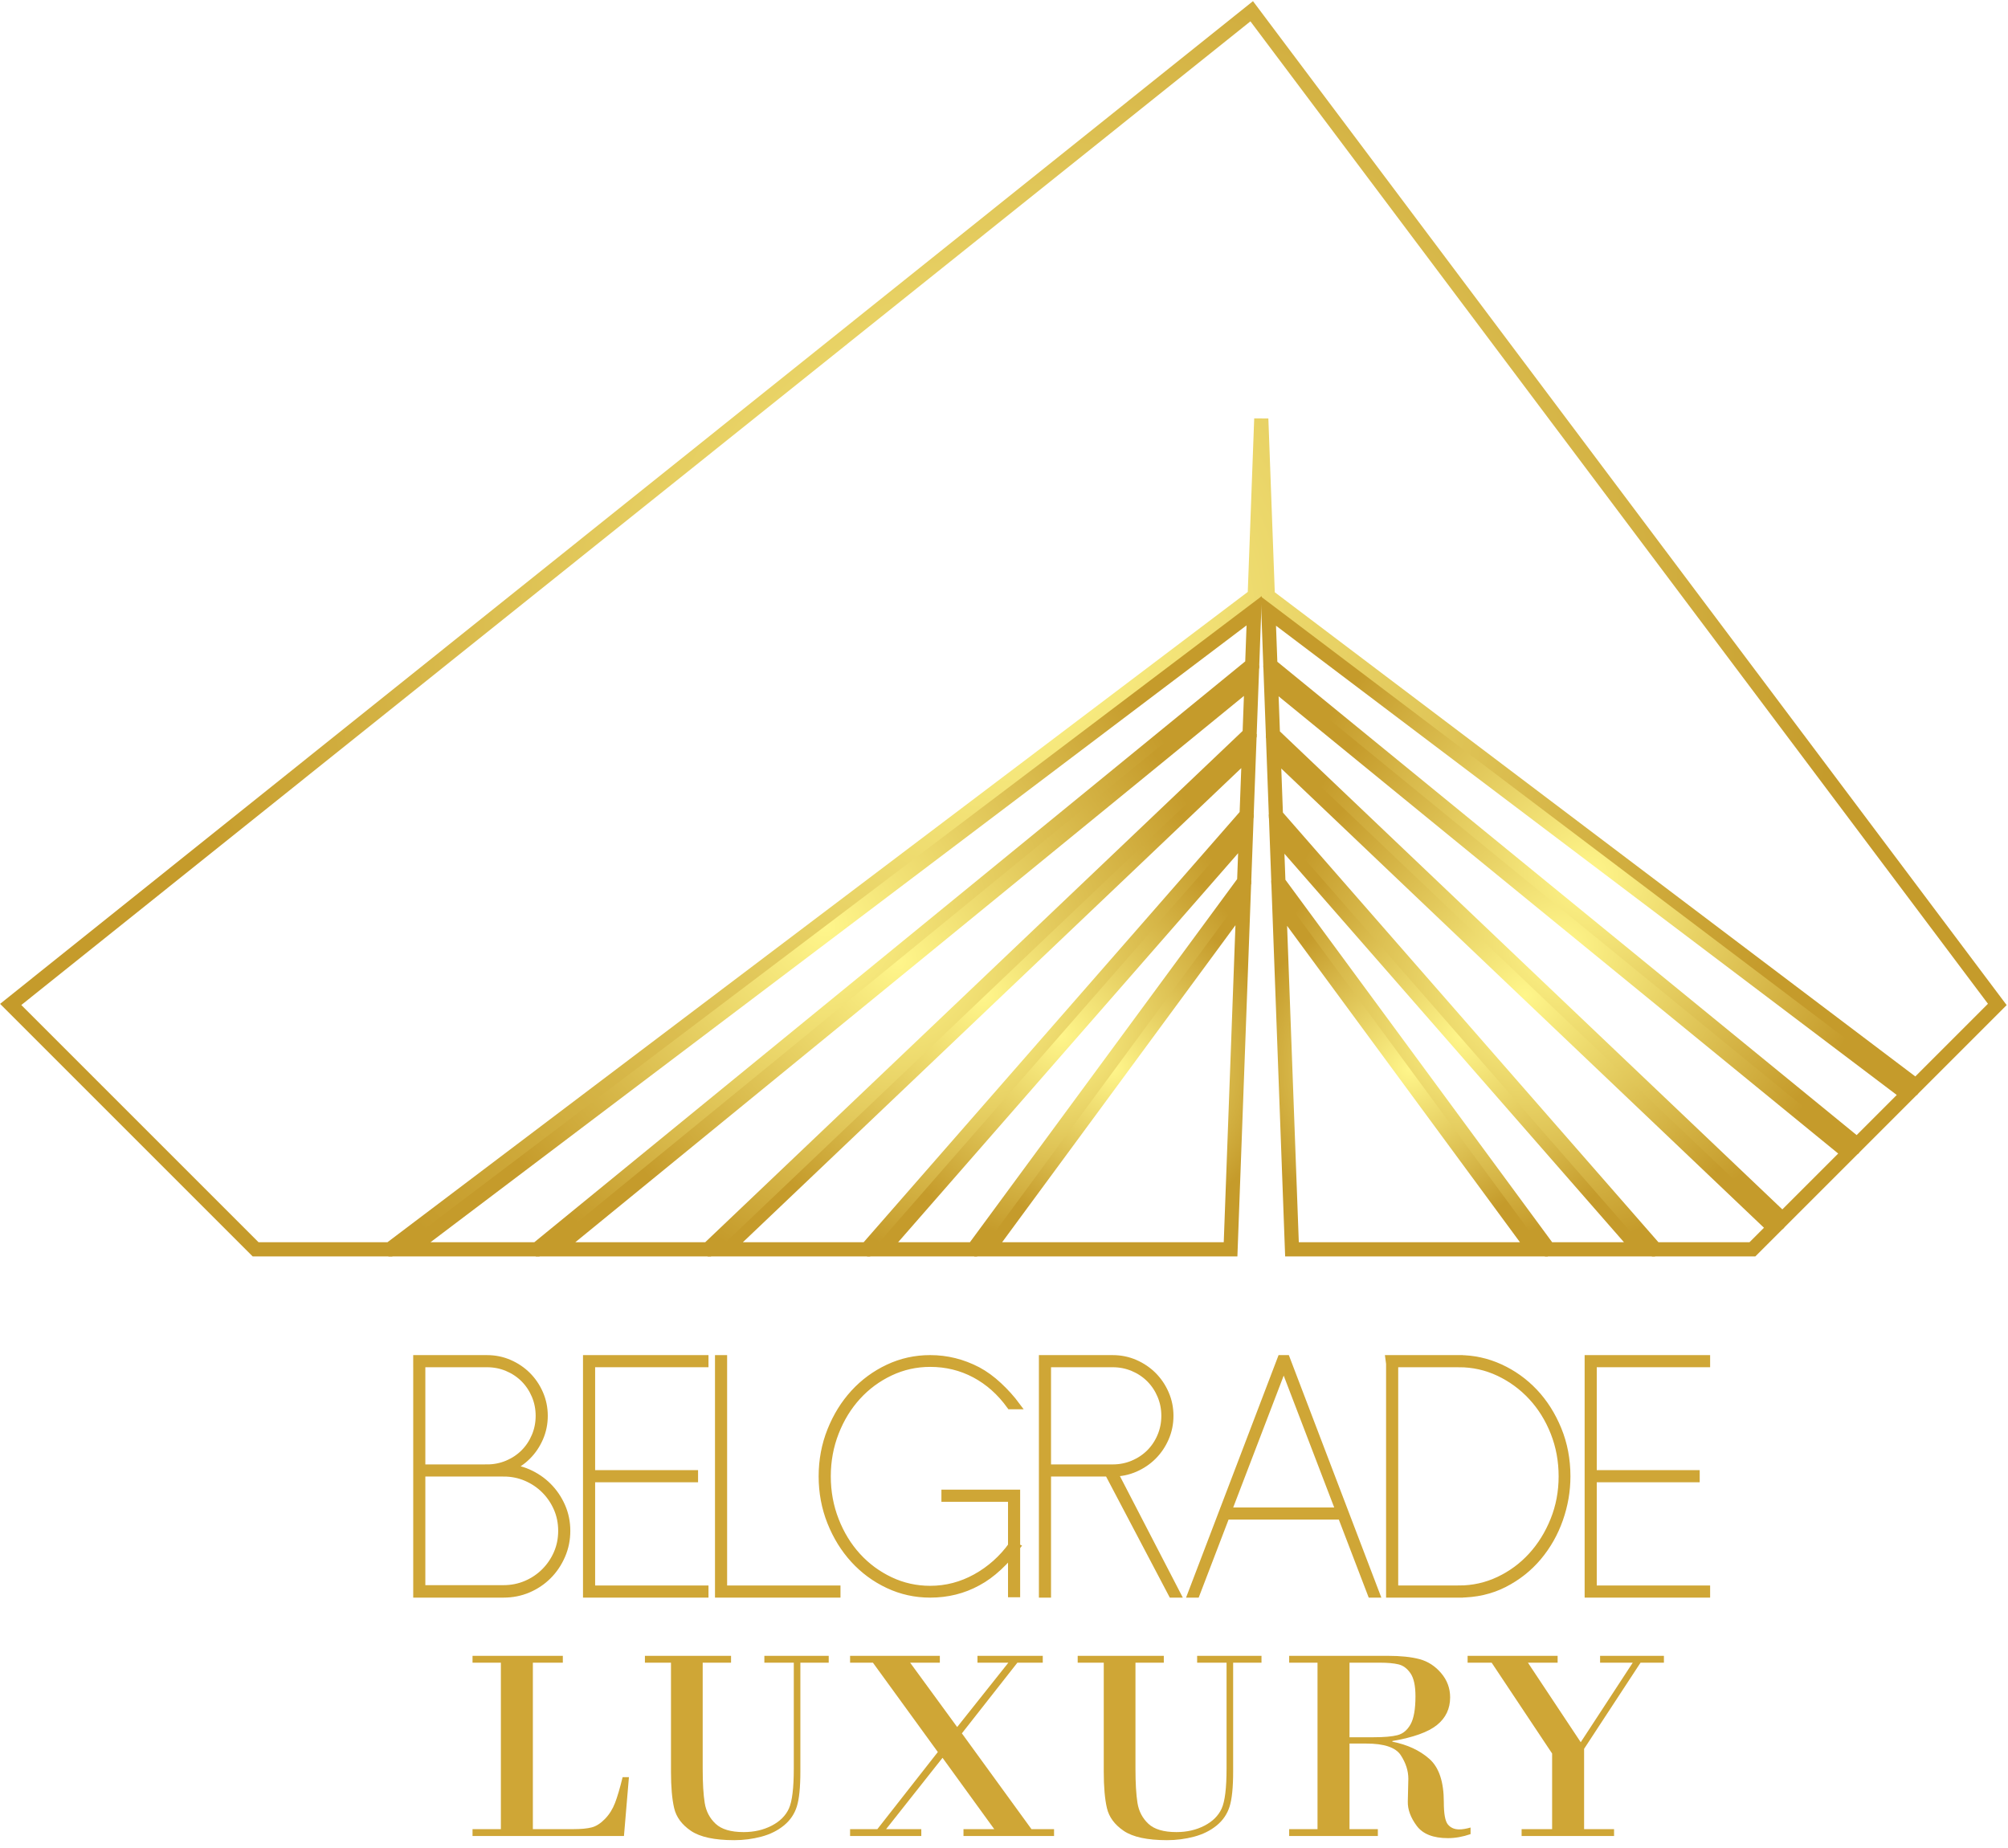
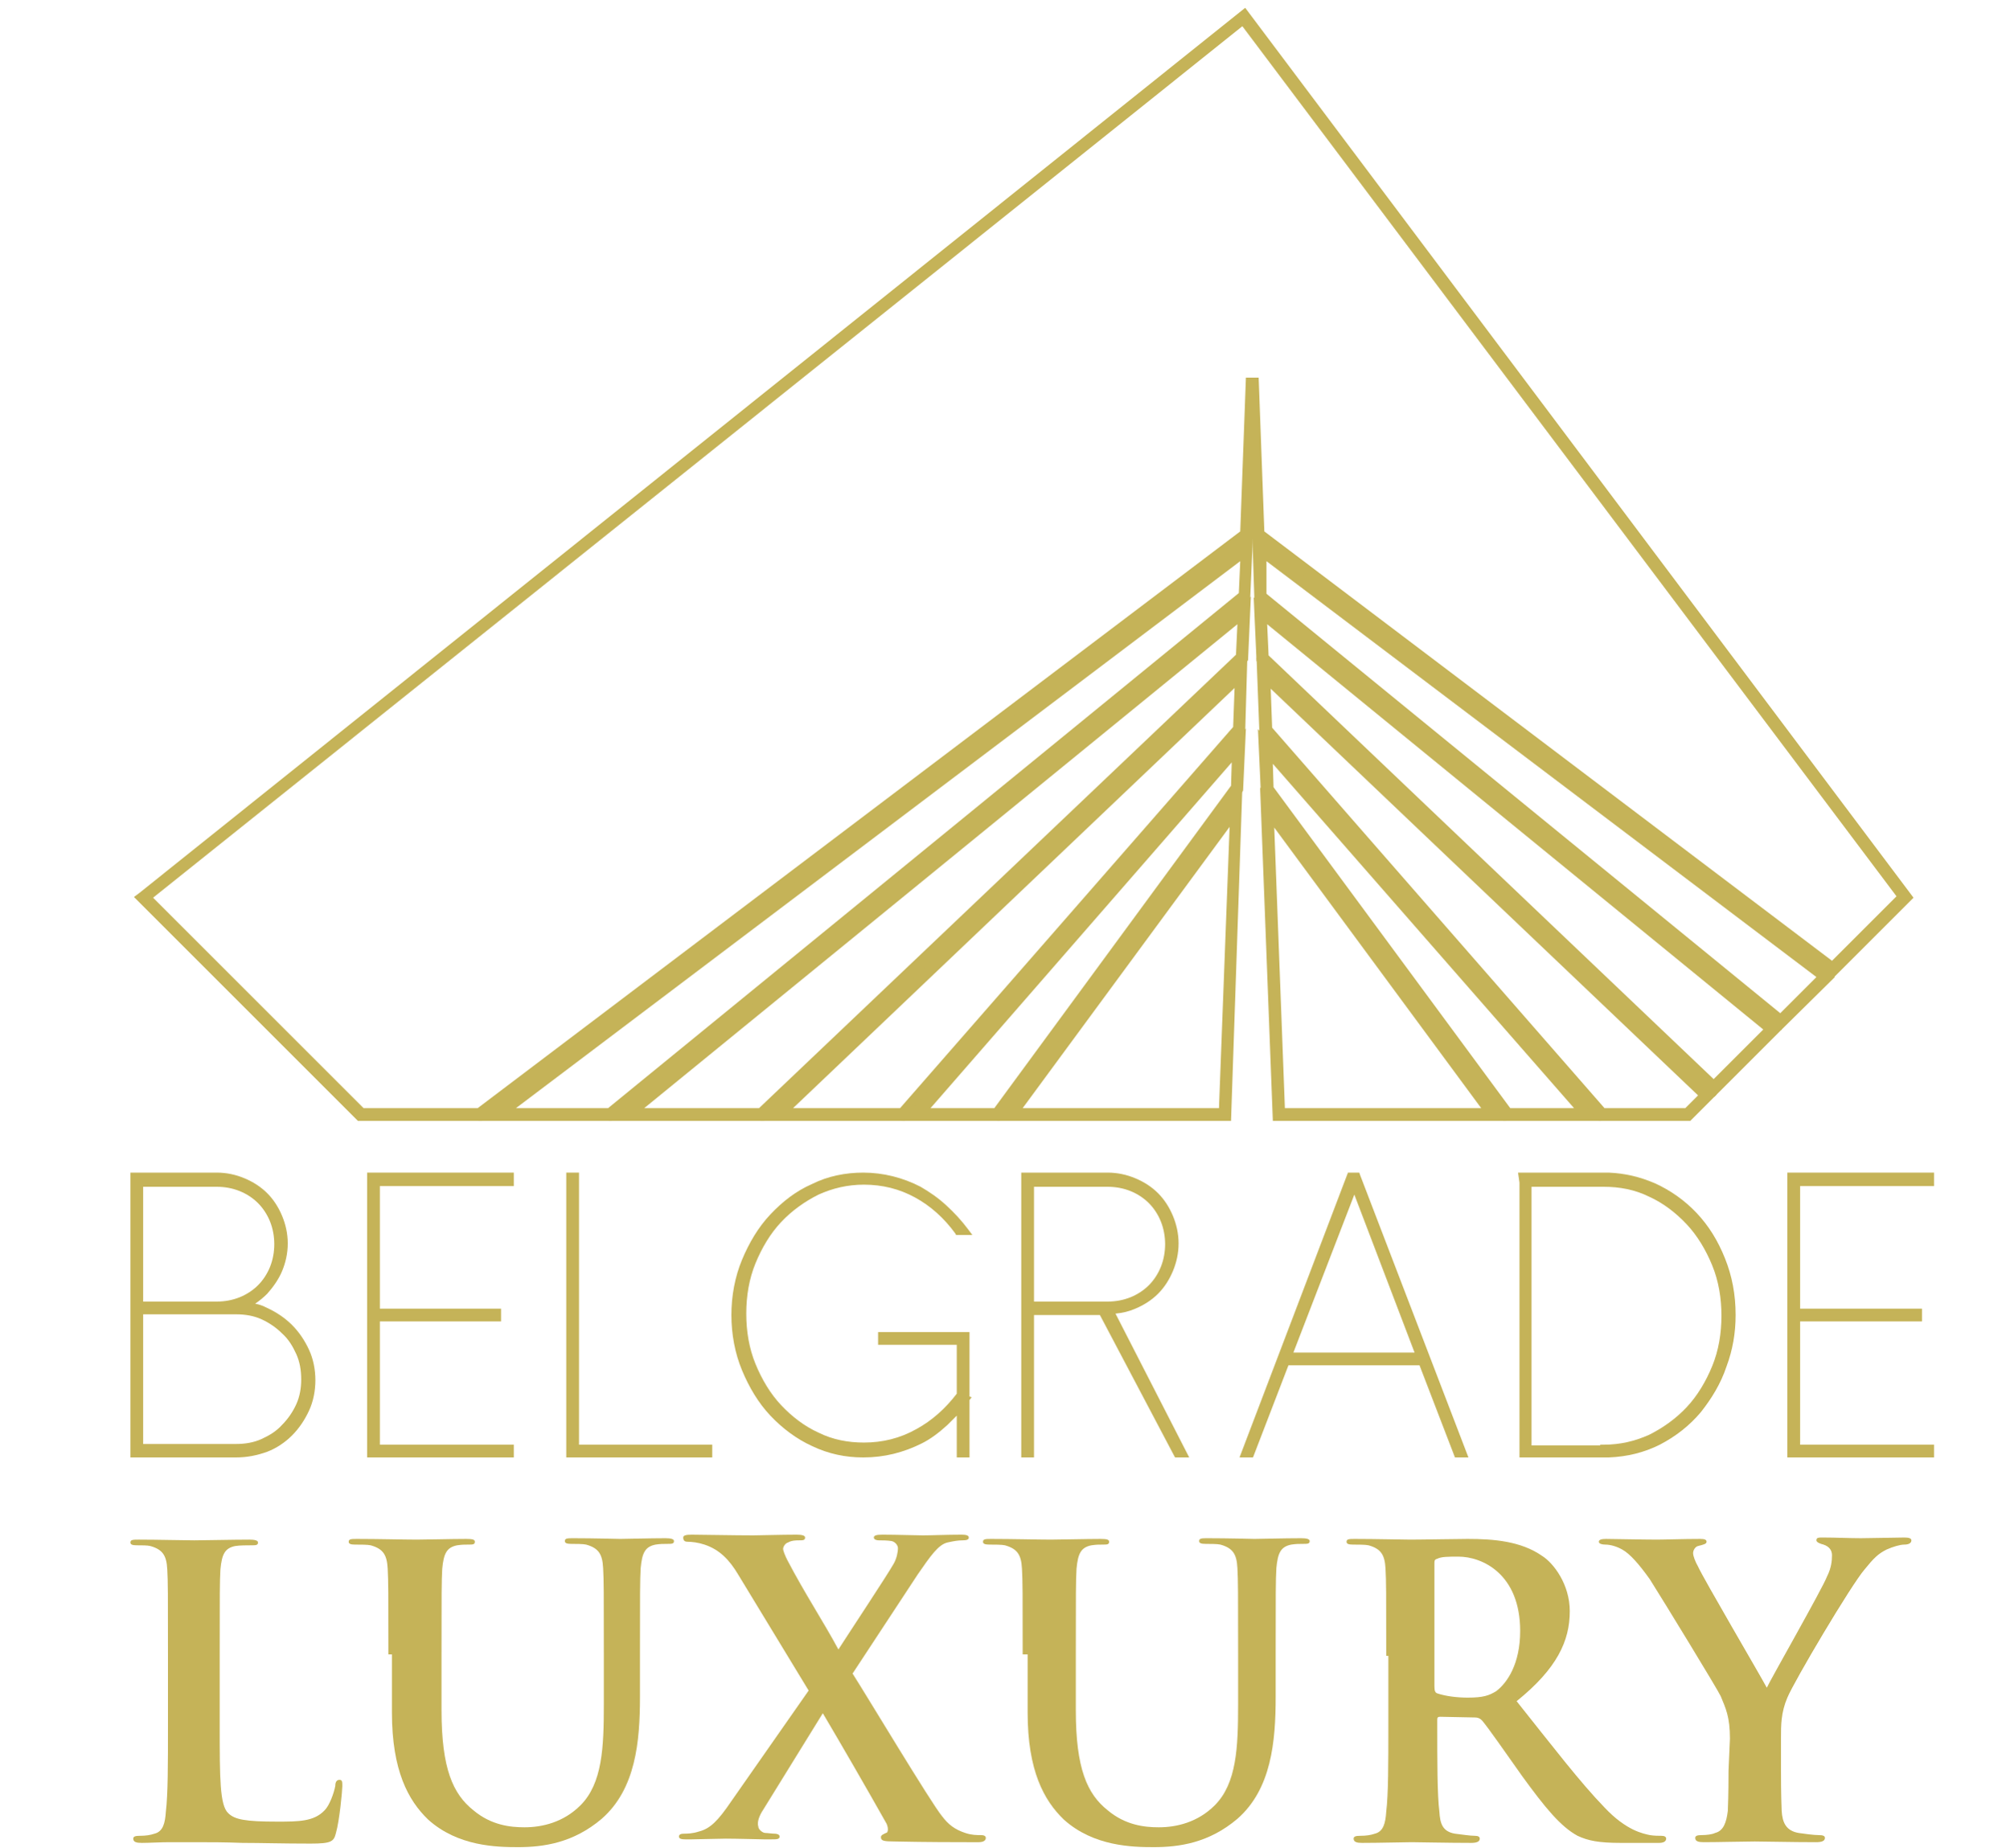
- <svg xmlns="http://www.w3.org/2000/svg" version="1.1" id="Layer_1" x="0px" y="0px" width="283.46px" height="260.79px" viewBox="0 0 283.46 260.79" enable-background="new 0 0 283.46 260.79" xml:space="preserve">
+ <svg xmlns="http://www.w3.org/2000/svg" version="1.1" id="Layer_1" x="0px" y="0px" viewBox="0 -38.8 283.5 260.8" style="enable-background:new 0 -38.8 283.5 260.8;" xml:space="preserve">
+   <style type="text/css">
+ 	.st0{fill:#C5B358;}
+ </style>
  <g>
-     <radialGradient id="SVGID_1_" cx="141.642" cy="88.769" r="118.131" gradientUnits="userSpaceOnUse">
-       <stop offset="0" style="stop-color:#FFF68B" />
-       <stop offset="1" style="stop-color:#C59B2B" />
-     </radialGradient>
-     <polygon fill="none" stroke="url(#SVGID_1_)" stroke-width="2" stroke-miterlimit="10" points="55.029,176.377 177.124,84.078    178.049,59.114 178.972,84.125 270.465,153.292 281.95,141.805 176.696,1.587 1.51,141.805 36.082,176.377  " />
-     <radialGradient id="SVGID_2_" cx="224.385" cy="123.573" r="43.034" gradientUnits="userSpaceOnUse">
-       <stop offset="0" style="stop-color:#FFF68B" />
-       <stop offset="1" style="stop-color:#C59B2B" />
-     </radialGradient>
-     <polygon fill="none" stroke="url(#SVGID_2_)" stroke-width="2" stroke-miterlimit="10" points="179.333,93.913 262.162,161.597    269.275,154.479 179.052,86.271  " />
-     <radialGradient id="SVGID_3_" cx="220.4" cy="133.743" r="40.944" gradientUnits="userSpaceOnUse">
-       <stop offset="0" style="stop-color:#FFF68B" />
-       <stop offset="1" style="stop-color:#C59B2B" />
-     </radialGradient>
-     <polygon fill="none" stroke="url(#SVGID_3_)" stroke-width="2" stroke-miterlimit="10" points="251.621,172.135 260.979,162.779    179.415,96.13 179.695,103.701  " />
-     <radialGradient id="SVGID_4_" cx="206.383" cy="146.17" r="29.305" gradientUnits="userSpaceOnUse">
-       <stop offset="0" style="stop-color:#FFF68B" />
-       <stop offset="1" style="stop-color:#C59B2B" />
-     </radialGradient>
-     <polygon fill="none" stroke="url(#SVGID_4_)" stroke-width="2" stroke-miterlimit="10" points="231.451,176.377 180.216,117.746    180.467,124.547 218.608,176.377  " />
-     <radialGradient id="SVGID_5_" cx="198.988" cy="150.836" r="23.302" gradientUnits="userSpaceOnUse">
-       <stop offset="0" style="stop-color:#FFF68B" />
-       <stop offset="1" style="stop-color:#C59B2B" />
-     </radialGradient>
-     <polygon fill="none" stroke="url(#SVGID_5_)" stroke-width="2" stroke-miterlimit="10" points="216.544,176.377 180.575,127.502    182.382,176.377  " />
-     <radialGradient id="SVGID_6_" cx="215.285" cy="140.522" r="36.723" gradientUnits="userSpaceOnUse">
-       <stop offset="0" style="stop-color:#FFF68B" />
-       <stop offset="1" style="stop-color:#C59B2B" />
-     </radialGradient>
-     <polygon fill="none" stroke="url(#SVGID_6_)" stroke-width="2" stroke-miterlimit="10" points="247.378,176.377 250.443,173.313    179.783,106.083 180.116,115.106 233.659,176.377  " />
-     <radialGradient id="SVGID_7_" cx="157.076" cy="150.79" r="23.342" gradientUnits="userSpaceOnUse">
-       <stop offset="0" style="stop-color:#FFF68B" />
-       <stop offset="1" style="stop-color:#C59B2B" />
-     </radialGradient>
-     <polygon fill="none" stroke="url(#SVGID_7_)" stroke-width="2" stroke-miterlimit="10" points="175.522,127.412 139.489,176.377    173.714,176.377  " />
-     <radialGradient id="SVGID_8_" cx="116.465" cy="130.766" r="54.654" gradientUnits="userSpaceOnUse">
-       <stop offset="0" style="stop-color:#FFF68B" />
-       <stop offset="1" style="stop-color:#C59B2B" />
-     </radialGradient>
-     <polygon fill="none" stroke="url(#SVGID_8_)" stroke-width="2" stroke-miterlimit="10" points="177.046,86.222 57.788,176.377    75.781,176.377 176.767,93.858  " />
-     <radialGradient id="SVGID_9_" cx="138.633" cy="140.489" r="37.841" gradientUnits="userSpaceOnUse">
-       <stop offset="0" style="stop-color:#FFF68B" />
-       <stop offset="1" style="stop-color:#C59B2B" />
-     </radialGradient>
-     <polygon fill="none" stroke="url(#SVGID_9_)" stroke-width="2" stroke-miterlimit="10" points="176.314,106.02 102.364,176.377    122.371,176.377 175.98,115.03  " />
-     <radialGradient id="SVGID_10_" cx="126.684" cy="135.639" r="46.643" gradientUnits="userSpaceOnUse">
-       <stop offset="0" style="stop-color:#FFF68B" />
-       <stop offset="1" style="stop-color:#C59B2B" />
-     </radialGradient>
-     <polygon fill="none" stroke="url(#SVGID_10_)" stroke-width="2" stroke-miterlimit="10" points="176.681,96.075 78.409,176.377    99.95,176.377 176.401,103.636  " />
-     <radialGradient id="SVGID_11_" cx="149.682" cy="146.133" r="29.34" gradientUnits="userSpaceOnUse">
-       <stop offset="0" style="stop-color:#FFF68B" />
-       <stop offset="1" style="stop-color:#C59B2B" />
-     </radialGradient>
-     <polygon fill="none" stroke="url(#SVGID_11_)" stroke-width="2" stroke-miterlimit="10" points="175.882,117.671 124.581,176.377    137.424,176.377 175.631,124.453  " />
-   </g>
-   <g>
-     <path fill="#CFA636" d="M75.222,234.734v23.5h5.709c1.1,0,1.966-0.082,2.598-0.246s1.255-0.563,1.869-1.195   c0.613-0.632,1.087-1.384,1.422-2.257c0.335-0.872,0.692-2.086,1.072-3.642h0.891l-0.702,8.308H66.705v-0.968h4.002v-23.5h-4.002   v-0.967h12.746v0.967H75.222z" />
-     <path fill="#CFA636" d="M112.055,234.734h-4.154v-0.967h9.085v0.967h-4.002v15.383c0,2.226-0.168,3.869-0.503,4.932   c-0.335,1.062-0.945,1.953-1.83,2.674c-0.885,0.721-1.944,1.246-3.177,1.574c-1.232,0.329-2.507,0.493-3.822,0.493   c-2.782,0-4.817-0.437-6.107-1.309c-1.29-0.872-2.083-1.947-2.38-3.225c-0.297-1.276-0.445-2.99-0.445-5.14v-15.383h-3.68v-0.967   h12.158v0.967h-4.002v14.946c0,2.062,0.095,3.68,0.285,4.855c0.189,1.176,0.702,2.156,1.536,2.94s2.156,1.176,3.964,1.176   c1.467,0,2.782-0.301,3.945-0.901c1.163-0.601,1.976-1.406,2.438-2.418c0.461-1.012,0.692-2.896,0.692-5.652V234.734z" />
-     <path fill="#CFA636" d="M135.783,244.711l9.824,13.523h3.188v0.968h-12.784v-0.968h4.343l-7.302-10.071l-7.966,10.071h4.969v0.968   h-10.053v-0.968h3.851l8.535-10.887l-9.161-12.613h-3.225v-0.967h12.67v0.967h-4.191l6.638,9.086l7.227-9.086h-4.362v-0.967h9.218   v0.967h-3.584L135.783,244.711z" />
-     <path fill="#CFA636" d="M173.147,234.734h-4.153v-0.967h9.085v0.967h-4.002v15.383c0,2.226-0.168,3.869-0.503,4.932   c-0.335,1.062-0.945,1.953-1.83,2.674c-0.886,0.721-1.944,1.246-3.177,1.574c-1.233,0.329-2.507,0.493-3.822,0.493   c-2.782,0-4.817-0.437-6.107-1.309c-1.289-0.872-2.083-1.947-2.38-3.225c-0.298-1.276-0.446-2.99-0.446-5.14v-15.383h-3.68v-0.967   h12.158v0.967h-4.002v14.946c0,2.062,0.095,3.68,0.284,4.855c0.19,1.176,0.702,2.156,1.536,2.94   c0.835,0.784,2.156,1.176,3.965,1.176c1.467,0,2.781-0.301,3.945-0.901c1.163-0.601,1.975-1.406,2.437-2.418   s0.692-2.896,0.692-5.652V234.734z" />
-     <path fill="#CFA636" d="M185.988,258.234v-23.5h-4.002v-0.967h13.94c1.821,0,3.316,0.158,4.486,0.474   c1.169,0.316,2.178,0.971,3.025,1.964c0.847,0.992,1.271,2.134,1.271,3.423c0,1.606-0.62,2.909-1.859,3.907   c-1.239,0.999-3.338,1.752-6.297,2.258v0.095c2.125,0.417,3.866,1.227,5.226,2.428s2.039,3.236,2.039,6.107   c0,1.644,0.192,2.696,0.578,3.157c0.386,0.462,0.92,0.692,1.604,0.692c0.442,0,0.973-0.088,1.593-0.266v0.93   c-1.101,0.38-2.162,0.569-3.187,0.569c-2.086,0-3.56-0.582-4.419-1.745c-0.86-1.163-1.277-2.302-1.252-3.414l0.075-3.225   c0-1.125-0.356-2.234-1.071-3.328s-2.336-1.641-4.865-1.641h-2.37v12.081h4.002v0.968h-12.519v-0.968H185.988z M190.503,234.734   v10.527h3.414c1.466,0,2.585-0.098,3.356-0.294s1.388-0.708,1.85-1.537c0.461-0.827,0.692-2.146,0.692-3.954   c0-1.479-0.234-2.561-0.702-3.243s-1.033-1.104-1.697-1.262s-1.533-0.237-2.608-0.237H190.503z" />
-     <path fill="#CFA636" d="M207.175,233.768h12.708v0.967h-4.192l7.454,11.229l7.341-11.229h-4.609v-0.967h9.01v0.967h-3.301   l-7.966,12.158v11.342h4.229v0.968h-13.05v-0.968h4.306v-10.678l-8.535-12.822h-3.395V233.768z" />
+     <g>
+       <g>
+         <path class="st0" d="M68,119.4H50.5L18.9,87.8l0.8-0.6l156-124.9L270,87.9l-11.3,11.3l-82-62l-0.3,0.2L68,119.4z M51.3,117.6     h16.1L175,36.2l0.8-21.7h1.8l0.8,21.7l80.1,60.6l9.1-9.1L175.3-35.1L21.6,87.9L51.3,117.6z" />
+       </g>
+     </g>
+     <g>
+       <g>
+         <path class="st0" d="M251.3,106.6l-74.3-60.7l-0.3-9l82.2,62.2L251.3,106.6z M178.7,45l72.5,59.2l5.1-5.1l-77.6-58.7L178.7,45z" />
+       </g>
+     </g>
+     <g>
+       <g>
+         <path class="st0" d="M241.9,116l-0.6-0.6l-64-60.9l-0.4-9l74.5,61L241.9,116z M179,53.7l62.8,59.8l7-7l-70-57.2L179,53.7z" />
+       </g>
+     </g>
+     <g>
+       <g>
+         <path class="st0" d="M225.9,119.4h-13.8l-34.2-46.5l-0.4-8.8L225.9,119.4z M213.1,117.6h9L179.6,69l0.1,3.3L213.1,117.6z" />
+       </g>
+     </g>
+     <g>
+       <g>
+         <path class="st0" d="M212.5,119.4h-32.9l-1.8-47.1L212.5,119.4z M181.3,117.6H209L179.8,78L181.3,117.6z" />
+       </g>
+     </g>
+     <g>
+       <g>
+         <path class="st0" d="M238.5,119.4h-12.9l-47.9-54.9L177.3,54l64.9,61.7L238.5,119.4z M226.4,117.6h11.4l1.8-1.8l-60.3-57.4     l0.2,5.5L226.4,117.6z" />
+       </g>
+     </g>
+     <g>
+       <g>
+         <path class="st0" d="M173.7,119.4h-33l34.6-47.1L173.7,119.4z M144.3,117.6H172l1.5-39.7L144.3,117.6z" />
+       </g>
+     </g>
+     <g>
+       <g>
+         <path class="st0" d="M86.3,119.4H67.5l109.3-82.6l-0.4,9l-0.3,0.3L86.3,119.4z M72.8,117.6h13l89-72.7l0.2-4.5L72.8,117.6z" />
+       </g>
+     </g>
+     <g>
+       <g>
+         <path class="st0" d="M127.7,119.4h-20.4L176,54l-0.3,10.5L127.7,119.4z M111.9,117.6H127l47-53.8l0.2-5.5L111.9,117.6z" />
+       </g>
+     </g>
+     <g>
+       <g>
+         <path class="st0" d="M107.8,119.4H85.9l90.6-74l-0.4,9L107.8,119.4z M90.9,117.6h16.2l67.3-64l0.2-4.3L90.9,117.6z" />
+       </g>
+     </g>
+     <g>
+       <g>
+         <path class="st0" d="M141.1,119.4h-13.8L175.8,64l-0.4,8.8L141.1,119.4z M131.3,117.6h9l33.4-45.5l0.1-3.3L131.3,117.6z" />
+       </g>
+     </g>
  </g>
  <g>
    <g>
-       <path fill="#CFA636" stroke="#CFA636" stroke-miterlimit="10" d="M68.755,207.243c1.013,0,1.971-0.19,2.873-0.57    c0.902-0.38,1.686-0.902,2.351-1.566c0.665-0.665,1.187-1.448,1.567-2.351s0.57-1.859,0.57-2.873c0-1.013-0.19-1.971-0.57-2.872    c-0.38-0.902-0.902-1.686-1.567-2.351c-0.665-0.665-1.448-1.188-2.351-1.567c-0.902-0.38-1.86-0.569-2.873-0.569h-9.924v-0.712    h9.924c1.108,0,2.152,0.213,3.134,0.641c0.981,0.428,1.835,1.005,2.564,1.733c0.728,0.729,1.306,1.583,1.733,2.563    c0.427,0.981,0.641,2.026,0.641,3.134c0,1.108-0.214,2.153-0.641,3.134c-0.427,0.981-1.005,1.837-1.733,2.564    c-0.729,0.729-1.583,1.306-2.564,1.733c-0.981,0.427-2.026,0.641-3.134,0.641V207.243z M59.544,225.049h-0.712v-33.237h0.712    V225.049z M71.082,207.195c1.234,0,2.39,0.237,3.466,0.712c1.076,0.476,2.018,1.116,2.825,1.924    c0.807,0.807,1.448,1.749,1.923,2.825c0.475,1.076,0.712,2.231,0.712,3.466s-0.237,2.397-0.712,3.49    c-0.475,1.092-1.116,2.042-1.923,2.849c-0.807,0.808-1.75,1.44-2.825,1.899c-1.077,0.459-2.232,0.688-3.466,0.688h-12.25v-0.76    h12.25c1.14,0,2.208-0.214,3.205-0.641c0.997-0.428,1.867-1.013,2.611-1.757c0.744-0.744,1.33-1.606,1.757-2.588    c0.428-0.981,0.641-2.042,0.641-3.182s-0.213-2.2-0.641-3.182c-0.427-0.98-1.013-1.844-1.757-2.588    c-0.744-0.743-1.614-1.329-2.611-1.757c-0.997-0.427-2.065-0.641-3.205-0.641V207.195z M71.129,207.955H58.832v-0.712h12.298    V207.955z" />
-       <path fill="#CFA636" stroke="#CFA636" stroke-miterlimit="10" d="M82.8,225.049v-33.237h0.712v33.237H82.8z M82.8,192.523v-0.712    h16.714v0.712H82.8z M82.8,208.763v-0.713h15.242v0.713H82.8z M82.8,225.049v-0.712h16.714v0.712H82.8z" />
-       <path fill="#CFA636" stroke="#CFA636" stroke-miterlimit="10" d="M101.432,225.049v-33.237h0.712v33.237H101.432z     M101.432,225.049v-0.712h16.714v0.712H101.432z" />
-       <path fill="#CFA636" stroke="#CFA636" stroke-miterlimit="10" d="M131.307,225.049c-2.089,0-4.06-0.435-5.912-1.306    c-1.852-0.87-3.466-2.058-4.843-3.562c-1.377-1.503-2.469-3.268-3.276-5.294c-0.807-2.025-1.211-4.179-1.211-6.458    s0.404-4.432,1.211-6.457s1.899-3.791,3.276-5.295c1.377-1.503,2.991-2.689,4.843-3.561c1.852-0.871,3.823-1.306,5.912-1.306    c2.342,0,4.574,0.554,6.695,1.661c1.013,0.539,2.001,1.259,2.968,2.161c0.965,0.901,1.812,1.844,2.54,2.825h-0.901    c-1.394-1.931-3.056-3.411-4.986-4.44c-1.931-1.028-4.036-1.543-6.315-1.543c-1.994,0-3.878,0.42-5.65,1.259    c-1.773,0.839-3.316,1.979-4.629,3.419c-1.314,1.44-2.351,3.134-3.11,5.08c-0.76,1.947-1.14,4.013-1.14,6.196    c0,2.185,0.38,4.25,1.14,6.196c0.759,1.947,1.796,3.641,3.11,5.081c1.313,1.44,2.856,2.58,4.629,3.419    c1.772,0.839,3.656,1.258,5.65,1.258c2.279,0,4.432-0.562,6.458-1.686c2.025-1.123,3.734-2.65,5.128-4.582l0.617,0.285    c-0.728,0.981-1.575,1.923-2.54,2.825c-0.966,0.902-1.955,1.622-2.968,2.16C135.976,224.495,133.745,225.049,131.307,225.049z     M133.396,211.517v-0.713h10.113v0.713H133.396z M142.798,210.804h0.712v14.197h-0.712V210.804z" />
-       <path fill="#CFA636" stroke="#CFA636" stroke-miterlimit="10" d="M147.157,207.955v-0.712h9.924c1.013,0,1.971-0.19,2.873-0.57    c0.901-0.38,1.686-0.902,2.35-1.566c0.665-0.665,1.188-1.448,1.567-2.351s0.569-1.859,0.569-2.873    c0-1.013-0.189-1.971-0.569-2.872c-0.38-0.902-0.902-1.686-1.567-2.351c-0.664-0.665-1.448-1.188-2.35-1.567    c-0.902-0.38-1.86-0.569-2.873-0.569h-9.924v-0.712h9.924c1.107,0,2.152,0.213,3.134,0.641c0.98,0.428,1.836,1.005,2.564,1.733    c0.728,0.729,1.306,1.583,1.732,2.563c0.428,0.981,0.642,2.026,0.642,3.134c0,1.108-0.214,2.153-0.642,3.134    c-0.427,0.981-1.005,1.837-1.732,2.564c-0.729,0.729-1.584,1.306-2.564,1.733c-0.981,0.427-2.026,0.641-3.134,0.641H147.157z     M147.869,225.049h-0.712v-33.237h0.712V225.049z M165.438,225.049l-9.069-17.236l0.664-0.38l9.117,17.616H165.438z" />
-       <path fill="#CFA636" stroke="#CFA636" stroke-miterlimit="10" d="M194.272,225.049h-0.712l-12.346-32.24l-12.346,32.24h-0.712    l12.678-33.237h0.76L194.272,225.049z M172.763,214.033v-0.713h16.856v0.713H172.763z" />
-       <path fill="#CFA636" stroke="#CFA636" stroke-miterlimit="10" d="M205.996,192.523h-9.829l-0.095-0.712h9.924V192.523z     M196.167,191.812h0.712v33.237h-0.712V191.812z M206.043,225.049h-9.876v-0.712h9.876V225.049z M205.948,224.337    c1.994,0,3.877-0.42,5.65-1.259c1.772-0.838,3.315-1.978,4.63-3.419c1.313-1.439,2.357-3.125,3.134-5.057    c0.775-1.931,1.163-3.988,1.163-6.173c0-2.184-0.38-4.241-1.14-6.173c-0.76-1.93-1.804-3.615-3.134-5.057    c-1.329-1.439-2.881-2.579-4.653-3.419c-1.773-0.838-3.656-1.258-5.65-1.258v-0.712c2.025,0,3.957,0.42,5.793,1.258    c1.836,0.839,3.45,1.994,4.844,3.466c1.393,1.473,2.508,3.229,3.347,5.271c0.839,2.042,1.259,4.25,1.259,6.624    c0,2.059-0.349,4.076-1.045,6.055s-1.702,3.751-3.015,5.317c-1.314,1.567-2.913,2.834-4.796,3.799    c-1.884,0.966-4.013,1.448-6.387,1.448V224.337z" />
-       <path fill="#CFA636" stroke="#CFA636" stroke-miterlimit="10" d="M224.196,225.049v-33.237h0.712v33.237H224.196z     M224.196,192.523v-0.712h16.714v0.712H224.196z M224.196,208.763v-0.713h15.242v0.713H224.196z M224.196,225.049v-0.712h16.714    v0.712H224.196z" />
+       <path class="st0" d="M31,204.8c0,7.3,0,11.2,1.2,12.3c0.9,0.9,2.4,1.2,6.9,1.2c3,0,5.2,0,6.7-1.6c0.7-0.7,1.3-2.4,1.5-3.4    c0-0.4,0.1-0.9,0.6-0.9c0.4,0,0.4,0.3,0.4,0.9c0,0.6-0.4,4.9-0.9,6.6c-0.3,1.2-0.6,1.5-3.6,1.5c-4,0-7-0.1-9.6-0.1    c-2.5-0.1-4.6-0.1-7-0.1c-0.6,0-1.9,0-3.3,0c-1.3,0-2.8,0.1-3.9,0.1c-0.7,0-1.2-0.1-1.2-0.6c0-0.3,0.3-0.4,0.9-0.4    c0.9,0,1.5-0.1,2.1-0.3c1.2-0.3,1.5-1.5,1.6-3.1c0.3-2.4,0.3-6.9,0.3-12.1v-10c0-8.7,0-10.3-0.1-12.1c-0.1-1.9-0.6-2.8-2.4-3.3    c-0.4-0.1-1.2-0.1-1.9-0.1c-0.6,0-0.9-0.1-0.9-0.4c0-0.4,0.4-0.4,1.2-0.4c2.7,0,6.3,0.1,7.8,0.1c1.3,0,5.5-0.1,7.8-0.1    c0.7,0,1.2,0.1,1.2,0.4c0,0.4-0.3,0.4-1,0.4c-0.6,0-1.5,0-2.2,0.1c-1.5,0.3-1.9,1.2-2.1,3.3c-0.1,1.8-0.1,3.4-0.1,12.1v10.3H31z" />
+     </g>
+     <g>
+       <path class="st0" d="M54.8,194.7c0-8.7,0-10.3-0.1-12.1c-0.1-1.9-0.6-2.8-2.4-3.3c-0.4-0.1-1.5-0.1-2.2-0.1    c-0.6,0-0.9-0.1-0.9-0.4c0-0.4,0.4-0.4,1.2-0.4c3,0,6.6,0.1,8.4,0.1c1.3,0,4.9-0.1,7-0.1c0.9,0,1.2,0.1,1.2,0.4    c0,0.4-0.3,0.4-0.9,0.4s-0.9,0-1.6,0.1c-1.5,0.3-1.9,1.2-2.1,3.3c-0.1,1.8-0.1,3.4-0.1,12.1v7.9c0,8.2,1.6,11.8,4.5,14.1    c2.5,2.1,5.2,2.4,7.2,2.4c2.5,0,5.5-0.7,7.9-3.1c3.1-3.1,3.3-8.2,3.3-14.2v-7.2c0-8.7,0-10.3-0.1-12.1c-0.1-1.9-0.6-2.8-2.4-3.3    c-0.4-0.1-1.5-0.1-2.1-0.1s-0.9-0.1-0.9-0.4c0-0.4,0.4-0.4,1.2-0.4c2.8,0,6.4,0.1,6.6,0.1c0.7,0,4.3-0.1,6.4-0.1    c0.7,0,1.2,0.1,1.2,0.4c0,0.4-0.3,0.4-1,0.4c-0.6,0-0.9,0-1.6,0.1c-1.5,0.3-1.9,1.2-2.1,3.3c-0.1,1.8-0.1,3.4-0.1,12.1v6.1    c0,6.3-0.6,13-5.4,17.2c-4,3.4-8.2,4-11.8,4c-3,0-8.5-0.1-12.7-3.9c-2.8-2.7-5.1-6.9-5.1-15.1v-8.2H54.8z" />
+     </g>
+     <g>
+       <path class="st0" d="M120.3,197.4c1.8,2.8,11.1,18.3,12.6,20.1c0.9,1.2,1.8,1.9,3.3,2.4c0.9,0.3,1.6,0.3,2.2,0.3    c0.4,0,0.7,0.1,0.7,0.4c0,0.4-0.4,0.6-1,0.6h-1.6c-1.3,0-5.8,0-10.3-0.1c-1.5,0-1.9-0.1-1.9-0.6c0-0.3,0.3-0.4,0.7-0.6    c0.3,0,0.4-0.6,0.1-1.3c-3.1-5.5-6.4-11.2-9-15.6l-8.4,13.6c-0.6,0.9-0.9,1.8-0.7,2.4c0,0.4,0.6,0.9,1,0.9c0.3,0,0.9,0.1,1.3,0.1    c0.3,0,0.7,0.1,0.7,0.4c0,0.4-0.4,0.4-1.2,0.4h-1c-0.3,0-3.9-0.1-5.4-0.1c-1,0-3.9,0.1-4.8,0.1h-0.9c-0.6,0-0.9-0.1-0.9-0.4    c0-0.3,0.3-0.4,0.7-0.4s1.2,0,2.1-0.3c1.6-0.4,2.7-1.5,4.6-4.3l10.9-15.6l-9.9-16.3c-1.3-2.2-2.7-3.6-4.8-4.3    c-0.9-0.3-1.8-0.4-2.4-0.4c-0.3,0-0.6-0.1-0.6-0.6c0-0.3,0.4-0.4,1.2-0.4c1.3,0,6,0.1,8.7,0.1c0.7,0,4-0.1,6.1-0.1    c0.7,0,1.2,0.1,1.2,0.4c0,0.4-0.3,0.4-0.9,0.4c-0.3,0-1,0-1.5,0.3c-0.4,0.1-0.7,0.6-0.7,0.9c0,0.3,0.3,1,0.6,1.6    c2.4,4.6,5.1,8.7,7.2,12.6c1.6-2.5,6.9-10.5,7.8-12.1c0.4-0.7,0.6-1.6,0.6-2.2c0-0.4-0.4-0.9-0.9-1c-0.6-0.1-1.3-0.1-1.8-0.1    c-0.3,0-0.7-0.1-0.7-0.4s0.4-0.4,1.2-0.4c2.2,0,4.6,0.1,5.7,0.1c1.2,0,3.4-0.1,5.5-0.1c0.6,0,1,0.1,1,0.4s-0.3,0.4-0.9,0.4    c-0.6,0-1.2,0.1-2.1,0.3c-1.3,0.3-2.4,1.9-4.2,4.5L120.3,197.4z" />
+     </g>
+     <g>
+       <path class="st0" d="M144.3,194.7c0-8.7,0-10.3-0.1-12.1c-0.1-1.9-0.6-2.8-2.4-3.3c-0.4-0.1-1.5-0.1-2.2-0.1    c-0.6,0-0.9-0.1-0.9-0.4c0-0.4,0.4-0.4,1.2-0.4c3,0,6.6,0.1,8.4,0.1c1.3,0,4.9-0.1,7-0.1c0.9,0,1.2,0.1,1.2,0.4    c0,0.4-0.3,0.4-0.9,0.4c-0.6,0-0.9,0-1.6,0.1c-1.5,0.3-1.9,1.2-2.1,3.3c-0.1,1.8-0.1,3.4-0.1,12.1v7.9c0,8.2,1.6,11.8,4.5,14.1    c2.5,2.1,5.2,2.4,7.2,2.4c2.5,0,5.5-0.7,7.9-3.1c3.1-3.1,3.3-8.2,3.3-14.2v-7.2c0-8.7,0-10.3-0.1-12.1c-0.1-1.9-0.6-2.8-2.4-3.3    c-0.4-0.1-1.5-0.1-2.1-0.1c-0.6,0-0.9-0.1-0.9-0.4c0-0.4,0.4-0.4,1.2-0.4c2.8,0,6.6,0.1,6.6,0.1c0.7,0,4.3-0.1,6.6-0.1    c0.7,0,1.2,0.1,1.2,0.4c0,0.4-0.3,0.4-1,0.4c-0.6,0-0.9,0-1.6,0.1c-1.5,0.3-1.9,1.2-2.1,3.3c-0.1,1.8-0.1,3.4-0.1,12.1v6.1    c0,6.3-0.6,13-5.4,17.2c-4,3.4-8.2,4-11.8,4c-3,0-8.5-0.1-12.7-3.9c-2.8-2.7-5.1-6.9-5.1-15.1v-8.2H144.3z" />
+     </g>
+     <g>
+       <path class="st0" d="M195.6,194.7c0-8.7,0-10.3-0.1-12.1c-0.1-1.9-0.6-2.8-2.4-3.3c-0.4-0.1-1.5-0.1-2.2-0.1    c-0.6,0-0.9-0.1-0.9-0.4c0-0.4,0.4-0.4,1.2-0.4c3,0,6.6,0.1,7.8,0.1c1.9,0,6.3-0.1,8.1-0.1c3.6,0,7.5,0.3,10.5,2.4    c1.6,1,3.9,4,3.9,7.8c0,4.2-1.8,8.1-7.5,12.7c5.1,6.4,9,11.5,12.4,15c3.1,3.3,5.5,3.7,6.4,3.9c0.6,0.1,1.2,0.1,1.6,0.1    s0.7,0.1,0.7,0.4c0,0.4-0.4,0.6-1,0.6h-5.4c-3.1,0-4.6-0.3-6.1-1c-2.4-1.3-4.6-4-7.8-8.4c-2.2-3.1-4.9-7-5.7-7.9    c-0.3-0.3-0.6-0.4-1-0.4l-4.9-0.1c-0.3,0-0.4,0.1-0.4,0.4v0.7c0,5.2,0,9.9,0.3,12.3c0.1,1.6,0.4,2.8,2.2,3.1    c0.9,0.1,2.1,0.3,2.8,0.3c0.4,0,0.7,0.1,0.7,0.4c0,0.4-0.4,0.6-1.2,0.6c-3.3,0-7.5-0.1-8.4-0.1c-1,0-4.6,0.1-7,0.1    c-0.7,0-1.2-0.1-1.2-0.6c0-0.3,0.3-0.4,0.9-0.4c0.9,0,1.5-0.1,2.1-0.3c1.2-0.3,1.5-1.5,1.6-3.1c0.3-2.4,0.3-6.9,0.3-12.1v-9.9    H195.6z M202.4,199.2c0,0.6,0.1,0.9,0.4,1c1.2,0.4,2.8,0.6,4.3,0.6c2.2,0,3-0.3,4-0.9c1.6-1.2,3.4-3.9,3.4-8.5    c0-8.1-5.4-10.5-8.7-10.5c-1.5,0-2.4,0-3,0.3c-0.4,0.1-0.4,0.3-0.4,0.7v17.2H202.4z" />
+     </g>
+     <g>
+       <path class="st0" d="M244.1,206.6c0-3.1-0.6-4.3-1.3-6c-0.4-0.9-8.1-13.5-10-16.5c-1.5-2.1-2.8-3.6-3.9-4.2    c-0.7-0.4-1.6-0.7-2.4-0.7c-0.4,0-0.9-0.1-0.9-0.4s0.4-0.4,1-0.4c1,0,5.2,0.1,7.2,0.1c1.2,0,3.6-0.1,6.1-0.1    c0.6,0,0.9,0.1,0.9,0.4s-0.4,0.4-1.2,0.6c-0.4,0.1-0.7,0.6-0.7,1s0.3,1.2,0.7,1.9c0.7,1.6,8.8,15.4,9.7,17.1    c0.6-1.3,7.8-13.9,8.5-15.7c0.6-1.2,0.7-2.2,0.7-3c0-0.6-0.3-1.2-1.2-1.5c-0.4-0.1-1-0.3-1-0.6c0-0.4,0.3-0.4,0.9-0.4    c1.9,0,3.7,0.1,5.4,0.1c1.2,0,5.1-0.1,6.1-0.1c0.6,0,1,0.1,1,0.4c0,0.4-0.4,0.6-1,0.6s-1.6,0.3-2.5,0.7c-1.2,0.6-1.8,1.2-3.1,2.8    c-1.9,2.2-9.9,15.7-10.9,18.1c-0.9,2.1-0.9,3.9-0.9,5.7v4.6c0,0.9,0,3.3,0.1,5.7c0.1,1.6,0.6,2.8,2.4,3.1c0.7,0.1,2.1,0.3,2.8,0.3    c0.6,0,0.9,0.1,0.9,0.4c0,0.4-0.4,0.6-1.2,0.6c-3.6,0-7.2-0.1-8.7-0.1s-5.1,0.1-7.2,0.1c-0.7,0-1.2-0.1-1.2-0.6    c0-0.3,0.3-0.4,0.9-0.4c0.7,0,1.5-0.1,1.9-0.3c1.2-0.3,1.6-1.5,1.8-3.1c0.1-2.4,0.1-4.8,0.1-5.7L244.1,206.6L244.1,206.6z" />
    </g>
  </g>
  <g>
- </g>
-   <g>
- </g>
-   <g>
- </g>
-   <g>
- </g>
-   <g>
- </g>
-   <g>
- </g>
+     <g>
+       <path class="st0" d="M30.6,145.4c1.2,0,2.3-0.2,3.4-0.7c1.1-0.4,2-1.1,2.8-1.8c0.8-0.8,1.4-1.7,1.8-2.8c0.4-1.1,0.7-2.2,0.7-3.4    s-0.2-2.3-0.7-3.4c-0.4-1.1-1.1-2-1.8-2.8c-0.8-0.8-1.7-1.4-2.8-1.8c-1.1-0.4-2.2-0.7-3.4-0.7H18.9v-0.8h11.7    c1.3,0,2.5,0.3,3.7,0.8c1.2,0.5,2.2,1.2,3,2c0.9,0.9,1.5,1.9,2,3c0.5,1.2,0.8,2.4,0.8,3.7c0,1.3-0.3,2.5-0.8,3.7    c-0.5,1.2-1.2,2.2-2,3c-0.9,0.9-1.9,1.5-3,2c-1.2,0.5-2.4,0.8-3.7,0.8V145.4z M19.7,166.4h-0.8v-39.2h0.8V166.4z M33.3,145.4    c1.5,0,2.8,0.3,4.1,0.8c1.3,0.6,2.4,1.3,3.3,2.3c1,1,1.7,2.1,2.3,3.3c0.6,1.3,0.8,2.6,0.8,4.1c0,1.5-0.3,2.8-0.8,4.1    c-0.6,1.3-1.3,2.4-2.3,3.4c-1,1-2.1,1.7-3.3,2.2c-1.3,0.5-2.6,0.8-4.1,0.8H18.9v-0.9h14.4c1.3,0,2.6-0.3,3.8-0.8    c1.2-0.5,2.2-1.2,3.1-2.1c0.9-0.9,1.6-1.9,2.1-3c0.5-1.2,0.8-2.4,0.8-3.7s-0.3-2.6-0.8-3.7c-0.5-1.2-1.2-2.2-2.1-3    c-0.9-0.9-1.9-1.6-3.1-2.1s-2.4-0.8-3.8-0.8V145.4z M33.4,146.3H18.9v-0.8h14.5V146.3z" />
+       <path class="st0" d="M33.3,166.9H18.4v-40.2h12.2c1.4,0,2.7,0.3,3.9,0.8c1.2,0.5,2.3,1.2,3.2,2.1c0.9,0.9,1.6,2,2.1,3.2    c0.5,1.2,0.8,2.5,0.8,3.9s-0.3,2.7-0.8,3.9c-0.5,1.2-1.3,2.3-2.1,3.2c-0.5,0.5-1.1,1-1.7,1.4c0.6,0.1,1.1,0.3,1.7,0.6    c1.3,0.6,2.5,1.4,3.5,2.4c1,1,1.8,2.2,2.4,3.5c0.6,1.3,0.9,2.8,0.9,4.3c0,1.5-0.3,3-0.9,4.3c-0.6,1.3-1.4,2.5-2.4,3.5    c-1,1-2.2,1.8-3.5,2.3C36.3,166.6,34.9,166.9,33.3,166.9z M20.2,165h13.1c1.3,0,2.5-0.2,3.6-0.7c1.1-0.5,2.1-1.1,2.9-2    c0.8-0.8,1.5-1.8,2-2.9c0.5-1.1,0.7-2.3,0.7-3.5c0-1.3-0.2-2.5-0.7-3.6c-0.5-1.1-1.1-2.1-2-2.9c-0.8-0.8-1.8-1.5-2.9-2    c-1.1-0.5-2.3-0.7-3.6-0.7H20.2V165z M20.2,144.9h10.4c1.1,0,2.2-0.2,3.2-0.6c1-0.4,1.9-1,2.6-1.7c0.7-0.7,1.3-1.6,1.7-2.6    c0.4-1,0.6-2.1,0.6-3.2s-0.2-2.2-0.6-3.2c-0.4-1-1-1.9-1.7-2.6c-0.7-0.7-1.6-1.3-2.6-1.7c-1-0.4-2.1-0.6-3.2-0.6H20.2V144.9z" />
+     </g>
+     <g>
+       <path class="st0" d="M52.3,166.4v-39.2h0.8v39.2H52.3z M52.3,128.1v-0.8H72v0.8H52.3z M52.3,147.2v-0.8h18v0.8H52.3z M52.3,166.4    v-0.8H72v0.8H52.3z" />
+       <polygon class="st0" points="72.5,166.9 51.8,166.9 51.8,126.7 72.5,126.7 72.5,128.6 53.6,128.6 53.6,145.9 70.7,145.9     70.7,147.7 53.6,147.7 53.6,165.1 72.5,165.1   " />
+     </g>
+     <g>
+       <path class="st0" d="M80.3,166.4v-39.2h0.8v39.2H80.3z M80.3,166.4v-0.8H100v0.8H80.3z" />
+       <polygon class="st0" points="100.5,166.9 79.9,166.9 79.9,126.7 81.7,126.7 81.7,165.1 100.5,165.1   " />
+     </g>
+     <g>
+       <path class="st0" d="M121.8,166.4c-2.5,0-4.8-0.5-7-1.5c-2.2-1-4.1-2.4-5.7-4.2c-1.6-1.8-2.9-3.9-3.9-6.2c-1-2.4-1.4-4.9-1.4-7.6    c0-2.7,0.5-5.2,1.4-7.6c1-2.4,2.2-4.5,3.9-6.2c1.6-1.8,3.5-3.2,5.7-4.2c2.2-1,4.5-1.5,7-1.5c2.8,0,5.4,0.7,7.9,2    c1.2,0.6,2.4,1.5,3.5,2.5c1.1,1.1,2.1,2.2,3,3.3h-1.1c-1.6-2.3-3.6-4-5.9-5.2c-2.3-1.2-4.8-1.8-7.4-1.8c-2.4,0-4.6,0.5-6.7,1.5    c-2.1,1-3.9,2.3-5.5,4c-1.5,1.7-2.8,3.7-3.7,6c-0.9,2.3-1.3,4.7-1.3,7.3s0.4,5,1.3,7.3c0.9,2.3,2.1,4.3,3.7,6c1.5,1.7,3.4,3,5.5,4    c2.1,1,4.3,1.5,6.7,1.5c2.7,0,5.2-0.7,7.6-2c2.4-1.3,4.4-3.1,6-5.4l0.7,0.3c-0.9,1.2-1.9,2.3-3,3.3c-1.1,1.1-2.3,1.9-3.5,2.5    C127.3,165.8,124.7,166.4,121.8,166.4z M124.3,150.5v-0.8h11.9v0.8H124.3z M135.4,149.6h0.8v16.7h-0.8V149.6z" />
+       <path class="st0" d="M121.8,166.9c-2.5,0-4.9-0.5-7.2-1.6c-2.2-1-4.2-2.5-5.9-4.3c-1.7-1.8-3-4-4-6.4c-1-2.4-1.5-5.1-1.5-7.8    c0-2.7,0.5-5.4,1.5-7.8c1-2.4,2.3-4.6,4-6.4c1.7-1.8,3.6-3.3,5.9-4.3c2.2-1.1,4.7-1.6,7.2-1.6c2.8,0,5.6,0.7,8.1,2    c1.2,0.7,2.4,1.5,3.6,2.6c1.2,1.1,2.2,2.2,3.1,3.4l0.6,0.8h-2.3l-0.1-0.2c-1.6-2.2-3.5-3.9-5.7-5.1c-2.2-1.2-4.6-1.8-7.2-1.8    c-2.3,0-4.4,0.5-6.4,1.4c-2,1-3.8,2.3-5.3,3.9c-1.5,1.6-2.7,3.6-3.6,5.8c-0.9,2.2-1.3,4.6-1.3,7.1c0,2.5,0.4,4.9,1.3,7.1    c0.9,2.2,2.1,4.2,3.6,5.8c1.5,1.6,3.3,3,5.3,3.9c2,1,4.2,1.4,6.4,1.4c2.6,0,5.1-0.6,7.4-1.9c2.2-1.2,4.1-2.9,5.7-5V151h-11.1v-1.8    h12.9v9.1l0.3,0.1l-0.3,0.4v8.1h-1.8V161c-0.4,0.4-0.9,0.9-1.3,1.3c-1.2,1.1-2.4,2-3.6,2.6C127.5,166.2,124.8,166.9,121.8,166.9z" />
+     </g>
+     <g>
+       <path class="st0" d="M144.6,146.3v-0.8h11.7c1.2,0,2.3-0.2,3.4-0.7s2-1.1,2.8-1.8c0.8-0.8,1.4-1.7,1.8-2.8    c0.4-1.1,0.7-2.2,0.7-3.4s-0.2-2.3-0.7-3.4c-0.4-1.1-1.1-2-1.8-2.8c-0.8-0.8-1.7-1.4-2.8-1.8c-1.1-0.4-2.2-0.7-3.4-0.7h-11.7v-0.8    h11.7c1.3,0,2.5,0.3,3.7,0.8c1.2,0.5,2.2,1.2,3,2c0.9,0.9,1.5,1.9,2,3c0.5,1.2,0.8,2.4,0.8,3.7c0,1.3-0.3,2.5-0.8,3.7    c-0.5,1.2-1.2,2.2-2,3c-0.9,0.9-1.9,1.5-3,2c-1.2,0.5-2.4,0.8-3.7,0.8H144.6z M145.4,166.4h-0.8v-39.2h0.8V166.4z M166.1,166.4    l-10.7-20.3l0.8-0.4l10.7,20.8H166.1z" />
+       <path class="st0" d="M167.8,166.9h-2l-10.6-20.1h-9.3v20.1h-1.8v-40.2h12.2c1.4,0,2.7,0.3,3.9,0.8c1.2,0.5,2.3,1.2,3.2,2.1    s1.6,2,2.1,3.2c0.5,1.2,0.8,2.5,0.8,3.9s-0.3,2.7-0.8,3.9c-0.5,1.2-1.2,2.3-2.1,3.2c-0.9,0.9-2,1.6-3.2,2.1    c-0.9,0.4-1.8,0.6-2.8,0.7L167.8,166.9z M145.9,144.9h10.4c1.1,0,2.2-0.2,3.2-0.6c1-0.4,1.9-1,2.6-1.7s1.3-1.6,1.7-2.6    c0.4-1,0.6-2.1,0.6-3.2c0-1.1-0.2-2.2-0.6-3.2c-0.4-1-1-1.9-1.7-2.6c-0.7-0.7-1.6-1.3-2.6-1.7c-1-0.4-2.1-0.6-3.2-0.6h-10.4V144.9    z" />
+     </g>
+     <g>
+       <path class="st0" d="M206.4,166.4h-0.8l-14.5-38l-14.5,38h-0.8l14.9-39.2h0.9L206.4,166.4z M181.1,153.4v-0.8h19.9v0.8H181.1z" />
+       <path class="st0" d="M207.2,166.9h-1.9l-5-13h-18.5l-5,13h-1.9l15.3-40.2h1.6l0.1,0.3L207.2,166.9z M182.5,152.1h17.1l-8.5-22.3    L182.5,152.1z" />
+     </g>
+     <g>
+       <path class="st0" d="M226.4,128.1h-11.6l-0.1-0.8h11.7V128.1z M214.8,127.2h0.8v39.2h-0.8V127.2z M226.5,166.4h-11.6v-0.8h11.6    V166.4z M226.3,165.6c2.4,0,4.6-0.5,6.7-1.5c2.1-1,3.9-2.3,5.5-4c1.5-1.7,2.8-3.7,3.7-6c0.9-2.3,1.4-4.7,1.4-7.3s-0.4-5-1.3-7.3    c-0.9-2.3-2.1-4.3-3.7-6c-1.6-1.7-3.4-3-5.5-4c-2.1-1-4.3-1.5-6.7-1.5v-0.8c2.4,0,4.7,0.5,6.8,1.5c2.2,1,4.1,2.4,5.7,4.1    c1.6,1.7,3,3.8,3.9,6.2c1,2.4,1.5,5,1.5,7.8c0,2.4-0.4,4.8-1.2,7.1c-0.8,2.3-2,4.4-3.6,6.3c-1.5,1.8-3.4,3.3-5.7,4.5    c-2.2,1.1-4.7,1.7-7.5,1.7V165.6z" />
+       <path class="st0" d="M227,166.9h-12.6v-38.8l-0.2-1.4l12.8,0c2.3,0.1,4.4,0.6,6.5,1.5c2.2,1,4.2,2.4,5.9,4.2c1.7,1.8,3,3.9,4,6.4    c1,2.5,1.5,5.1,1.5,8c0,2.5-0.4,4.9-1.3,7.3c-0.8,2.4-2.1,4.5-3.6,6.4c-1.6,1.9-3.5,3.4-5.8,4.6C232,166.2,229.6,166.8,227,166.9    L227,166.9z M225.8,165.1h0.5c2.3,0,4.4-0.5,6.4-1.4c2-1,3.8-2.3,5.3-3.9c1.5-1.6,2.7-3.6,3.6-5.8c0.9-2.2,1.3-4.6,1.3-7.1    c0-2.5-0.4-4.9-1.3-7.1c-0.9-2.2-2.1-4.2-3.6-5.8c-1.5-1.6-3.3-3-5.3-3.9c-2-1-4.2-1.4-6.4-1.4h-10.2v36.5H225.8z" />
+     </g>
+     <g>
+       <path class="st0" d="M252.7,166.4v-39.2h0.8v39.2H252.7z M252.7,128.1v-0.8h19.7v0.8H252.7z M252.7,147.2v-0.8h18v0.8H252.7z     M252.7,166.4v-0.8h19.7v0.8H252.7z" />
+       <polygon class="st0" points="272.9,166.9 252.2,166.9 252.2,126.7 272.9,126.7 272.9,128.6 254,128.6 254,145.9 271.2,145.9     271.2,147.7 254,147.7 254,165.1 272.9,165.1   " />
+     </g>
+   </g>
</svg>
